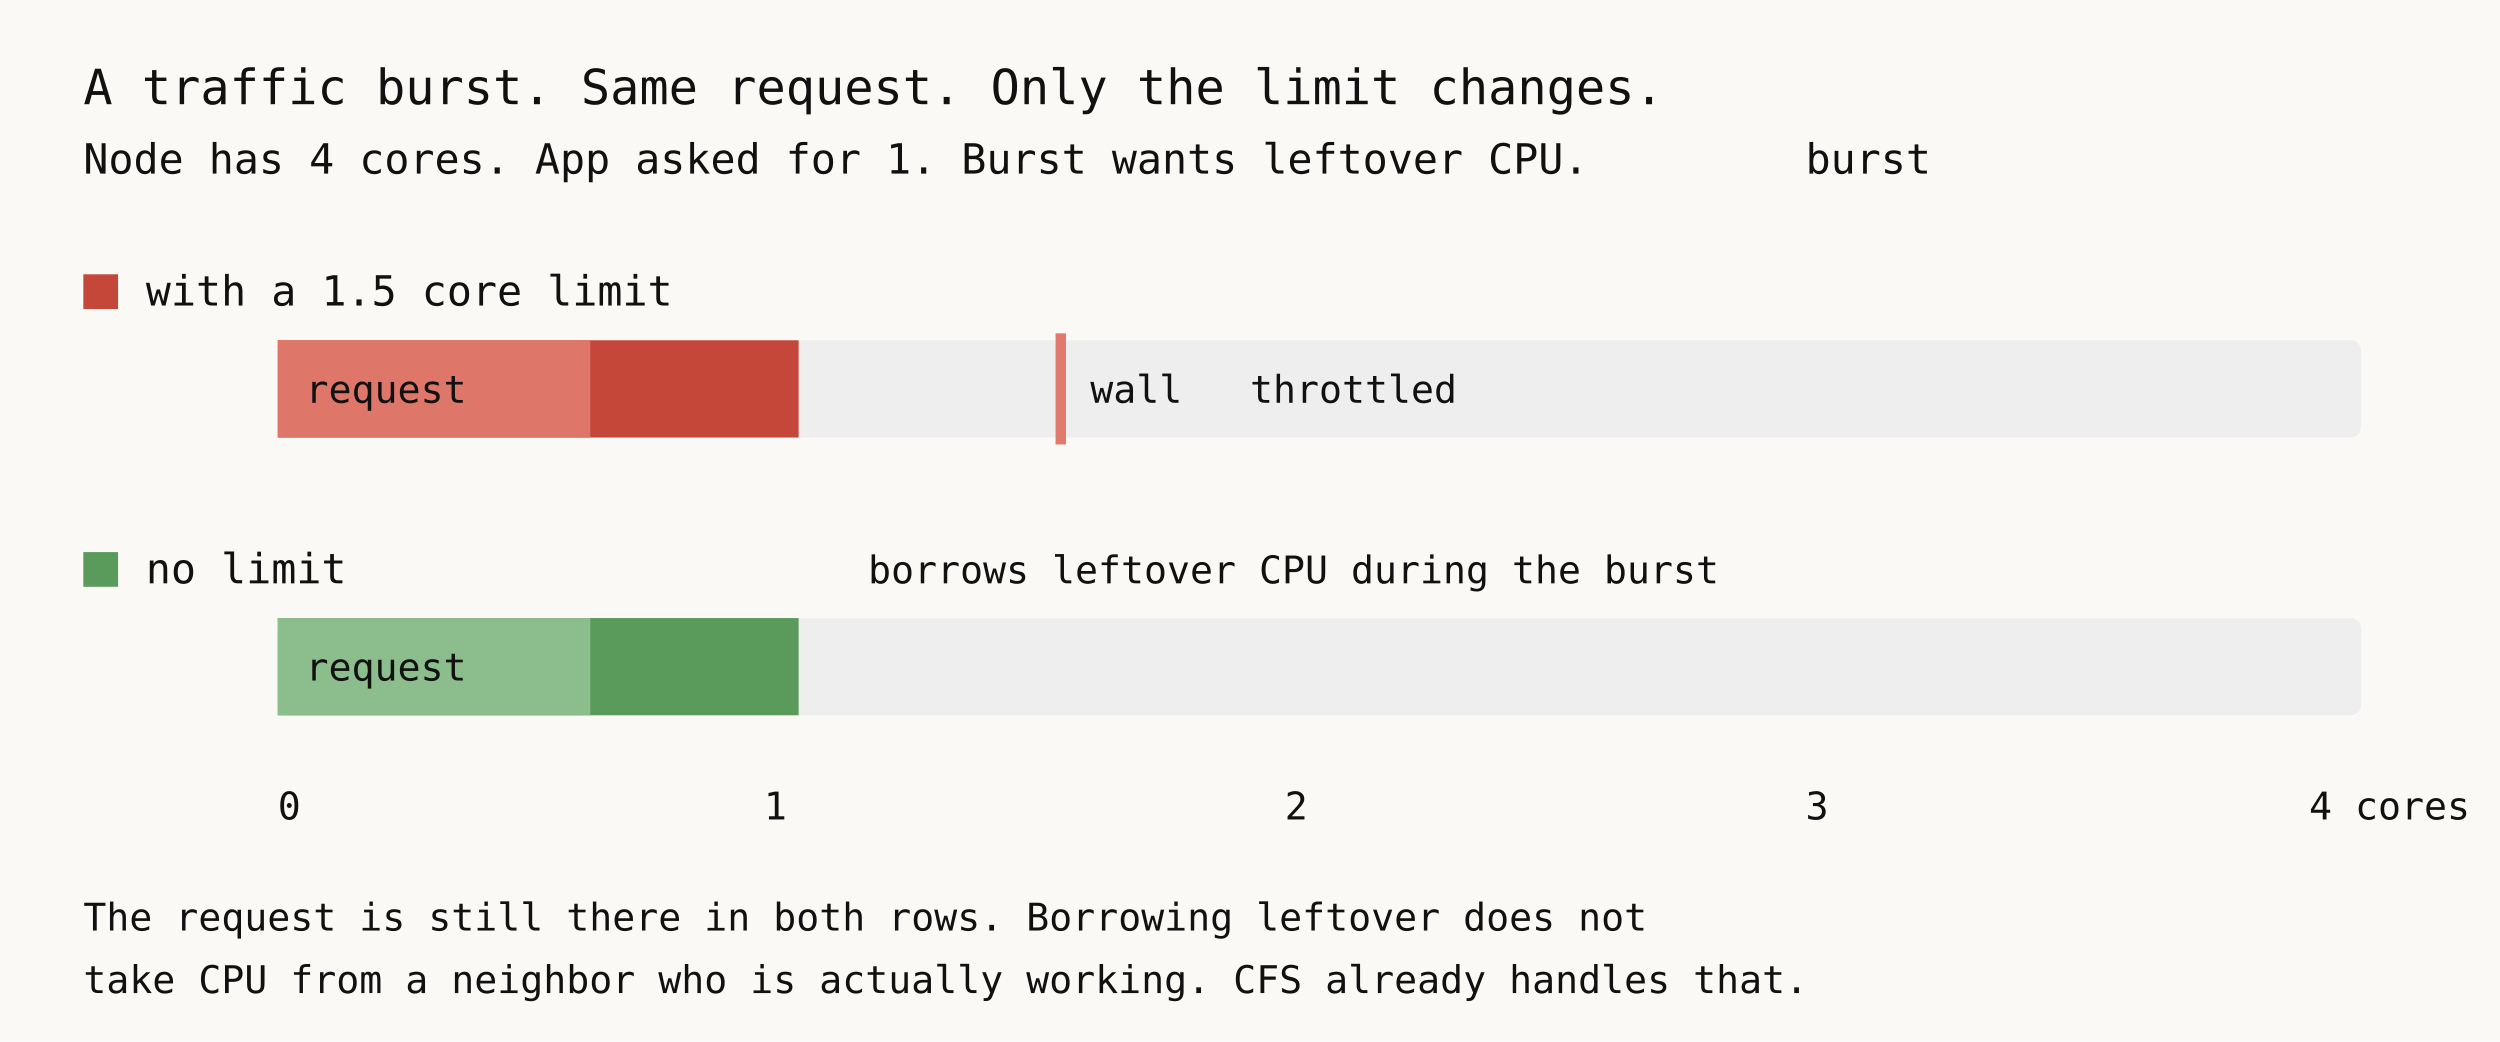
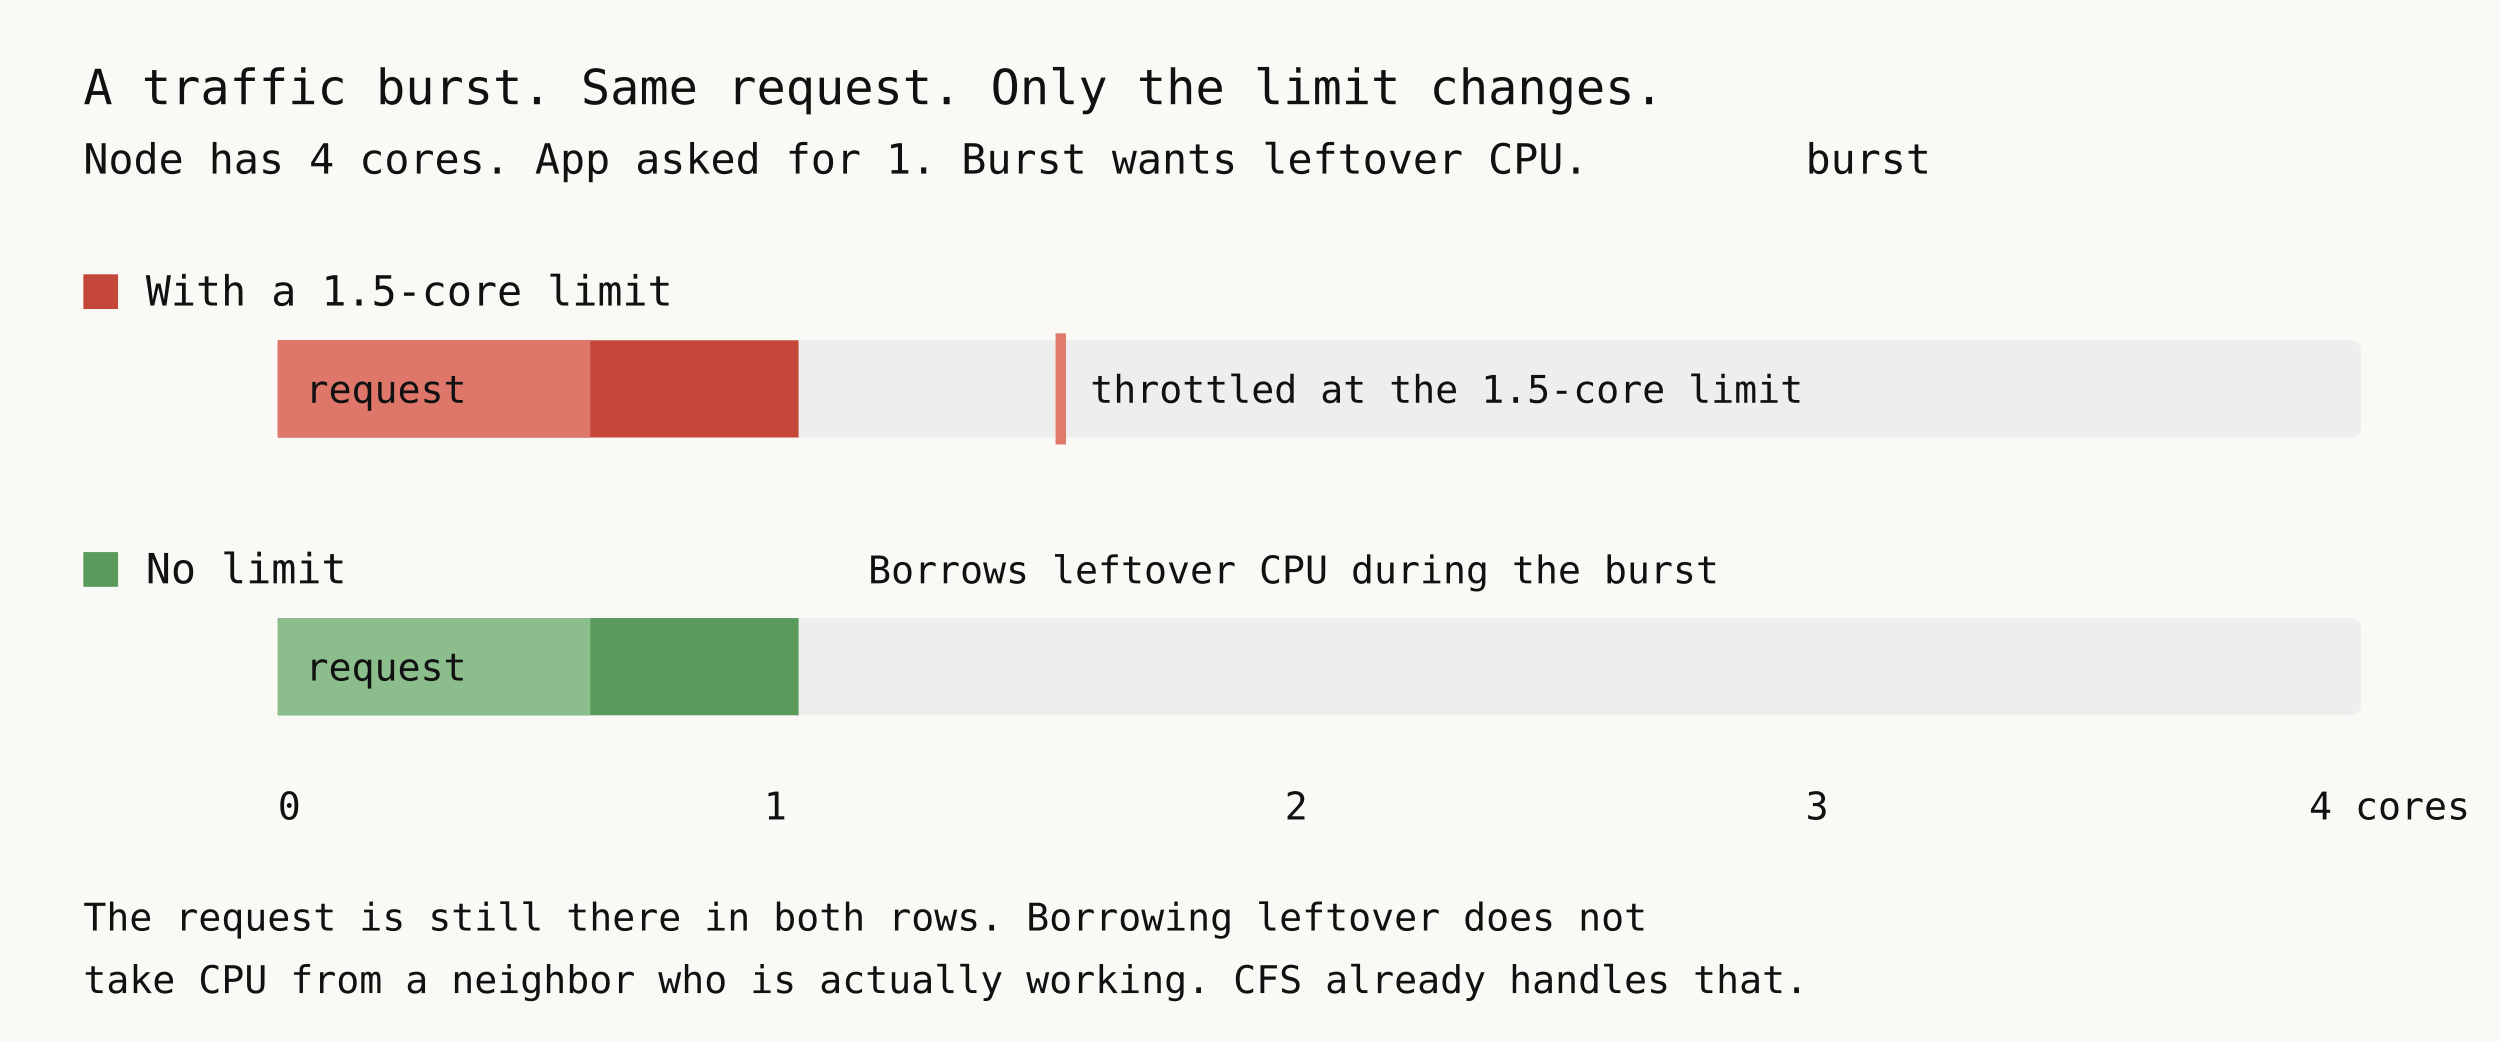
<svg xmlns="http://www.w3.org/2000/svg" width="720" height="300" viewBox="0 0 720 300">
  <style>
    text { font-family: ui-monospace, SFMono-Regular, Menlo, monospace; }
    .title { font-size: 14px; fill: #111111; }
    .sub { font-size: 12px; fill: #111111; }
    .tiny { font-size: 11px; fill: #111111; }
    .on { font-size: 11px; fill: #111111; }
    .lane { fill: #eee; }
    #useLimit { animation: useL 6s ease-in-out infinite; }
    #useOpen { animation: useO 6s ease-in-out infinite; }
    #burstTag { animation: burstT 6s ease-in-out infinite; }
-     #wallMark, #wallLabel, #throttledLabel { animation: burstT 6s ease-in-out infinite; }
+     #wallMark, #wallLabel { animation: burstT 6s ease-in-out infinite; }
    /* 4 cores = 600px. request 1 core = 150px. limit 1.5 = 225px. */
    @keyframes useL {
      0%, 18% { width: 90px; }
      30%, 55% { width: 225px; }
      70%, 100% { width: 90px; }
    }
    @keyframes useO {
      0%, 18% { width: 90px; }
      30%, 55% { width: 520px; }
      70%, 100% { width: 90px; }
    }
    @keyframes burstT {
      0%, 18% { opacity: 0; } 28%, 58% { opacity: 1; } 70%, 100% { opacity: 0; }
    }
  </style>
  <rect width="720" height="300" fill="#faf9f6" />
  <text class="title" x="24" y="30">A traffic burst. Same request. Only the limit changes.</text>
  <text class="sub" x="24" y="50">Node has 4 cores. App asked for 1. Burst wants leftover CPU.</text>
  <text id="burstTag" class="sub" x="520" y="50" fill="#e07a6c">burst</text>
  <rect x="24" y="79" width="10" height="10" fill="#c4473a" />
-   <text class="sub" x="42" y="88">with a 1.5 core limit</text>
+   <text class="sub" x="42" y="88">With a 1.5-core limit</text>
  <rect class="lane" x="80" y="98" width="600" height="28" rx="3" />
  <rect x="80" y="98" width="150" height="28" fill="#c4473a" />
  <rect id="useLimit" x="80" y="98" width="90" height="28" fill="#e07a6c" opacity="0.95" />
  <rect id="wallMark" x="304" y="96" width="3" height="32" fill="#e07a6c" />
  <text class="on" x="88" y="116" fill="#faf9f6">request</text>
-   <text id="wallLabel" class="tiny" x="314" y="116" fill="#c4473a">wall</text>
-   <text id="throttledLabel" class="tiny" x="360" y="116" fill="#111111">throttled</text>
+   <text id="wallLabel" class="tiny" x="314" y="116" fill="#c4473a">throttled at the 1.5-core limit</text>
  <rect x="24" y="159" width="10" height="10" fill="#5a9a5a" />
-   <text class="sub" x="42" y="168">no limit</text>
+   <text class="sub" x="42" y="168">No limit</text>
  <rect class="lane" x="80" y="178" width="600" height="28" rx="3" />
  <rect x="80" y="178" width="150" height="28" fill="#5a9a5a" />
  <rect id="useOpen" x="80" y="178" width="90" height="28" fill="#8fbf8f" opacity="0.95" />
  <text class="on" x="88" y="196" fill="#faf9f6">request</text>
-   <text class="tiny" x="250" y="168" fill="#111111">borrows leftover CPU during the burst</text>
+   <text class="tiny" x="250" y="168" fill="#111111">Borrows leftover CPU during the burst</text>
  <text class="tiny" x="80" y="236">0</text>
  <text class="tiny" x="220" y="236">1</text>
  <text class="tiny" x="370" y="236">2</text>
  <text class="tiny" x="520" y="236">3</text>
  <text class="tiny" x="665" y="236">4 cores</text>
  <text class="tiny" x="24" y="268">The request is still there in both rows. Borrowing leftover does not</text>
  <text class="tiny" x="24" y="286">take CPU from a neighbor who is actually working. CFS already handles that.</text>
</svg>
